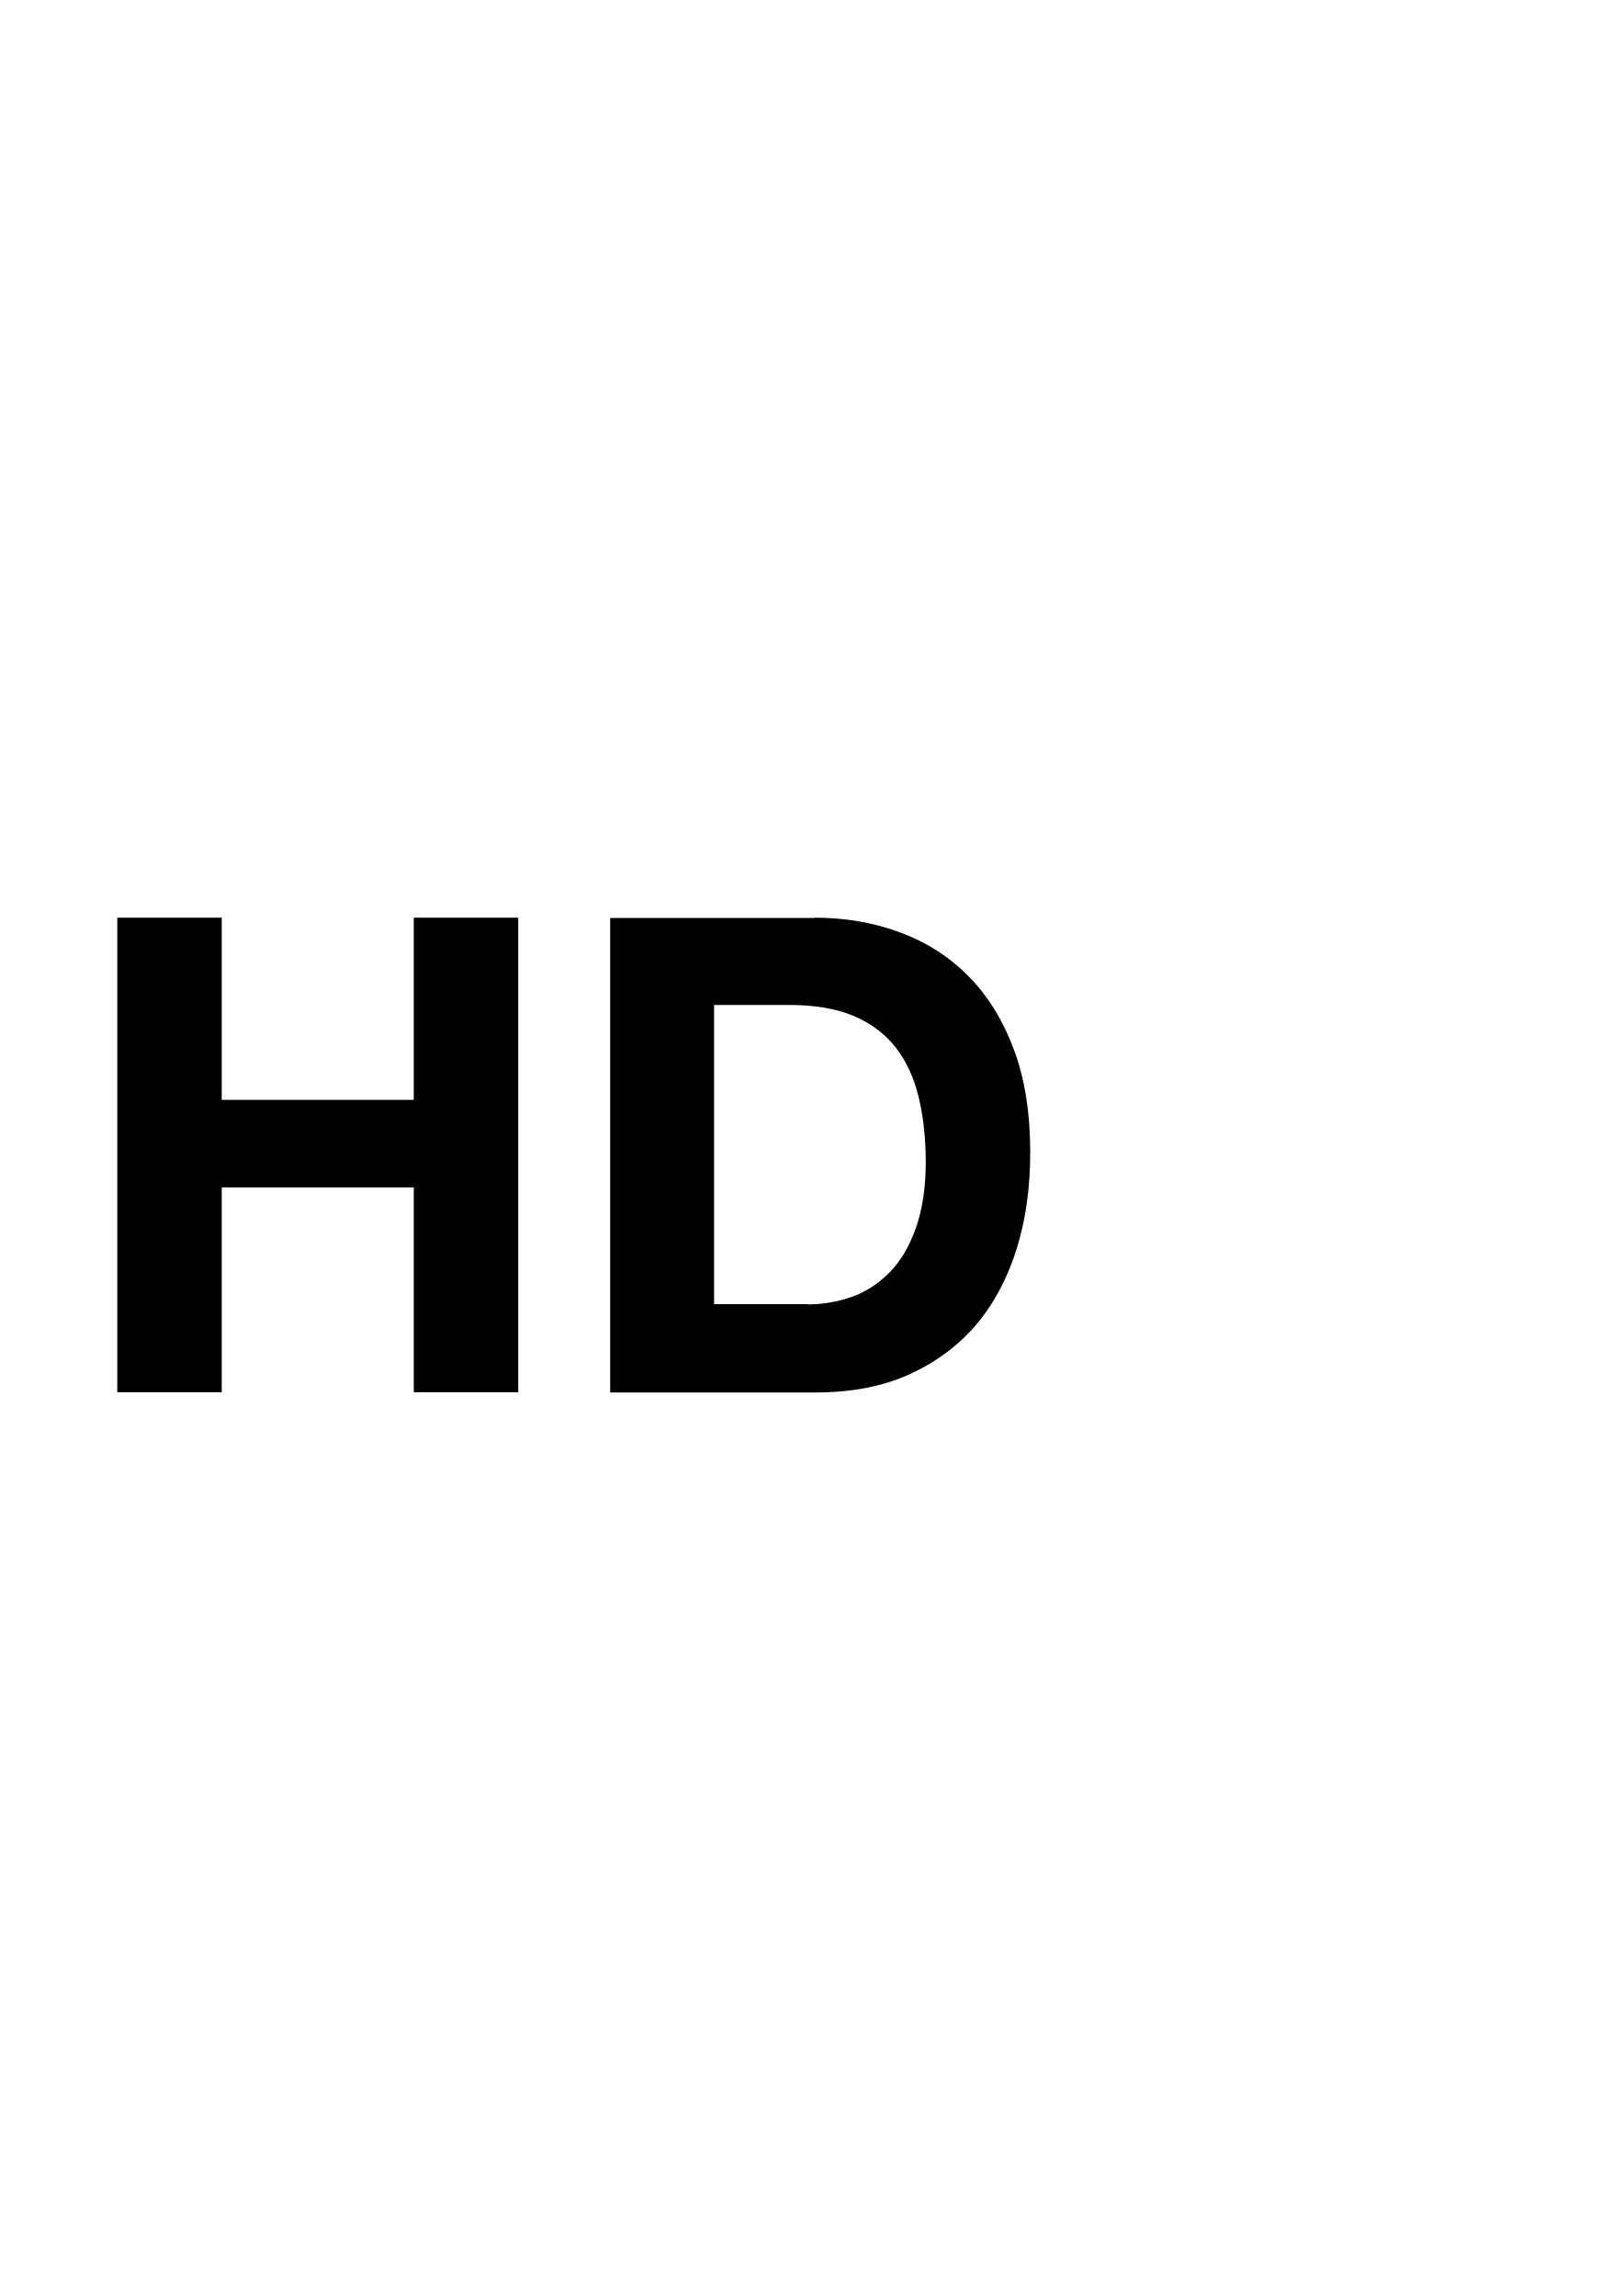
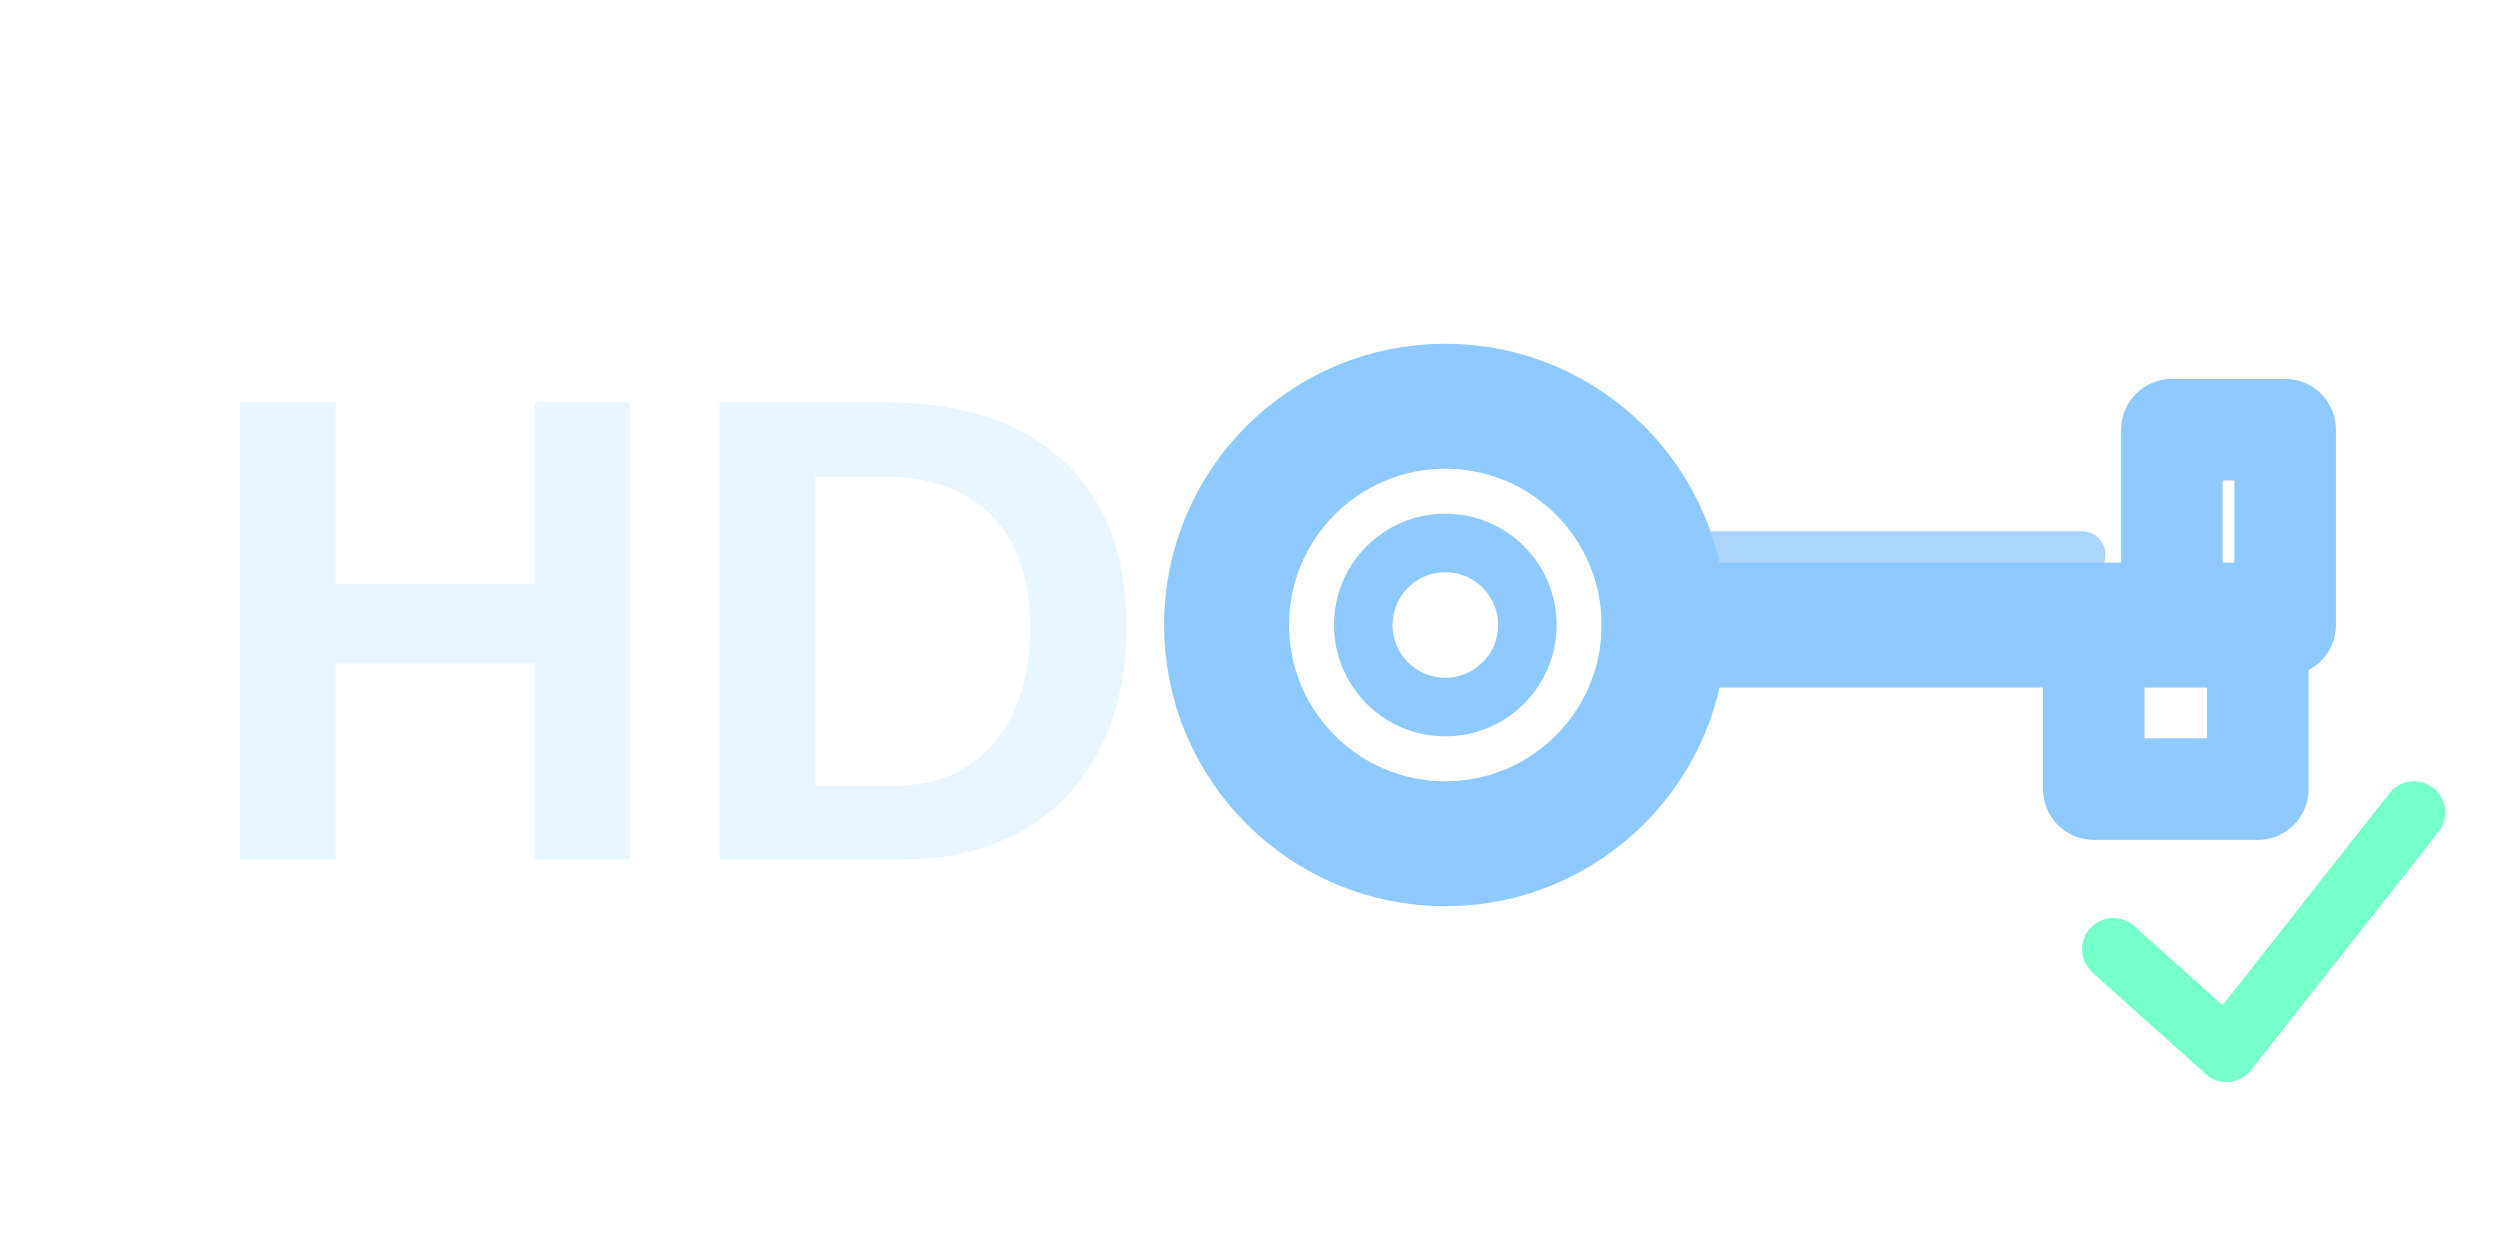
- <svg xmlns="http://www.w3.org/2000/svg" version="1.1" id="Ebene_1" x="0px" y="0px" viewBox="0 0 595.3 841.9" enable-background="new 0 0 595.3 841.9" xml:space="preserve">
-   <g>
-     <path d="M81.3,336.5v66.8h70.4v-66.8H190v174h-38.3v-75.1H81.3v75.1H43v-174H81.3z" />
-     <path d="M298.7,336.5c11.2,0,21.6,1.8,31.3,5.4c9.7,3.6,18,8.9,25.1,16.1c7.1,7.2,12.6,16.1,16.6,26.8c4,10.7,6,23.3,6,37.8   c0,12.7-1.6,24.4-4.9,35.1c-3.3,10.7-8.2,20-14.7,27.8c-6.6,7.8-14.8,13.9-24.6,18.4c-9.8,4.5-21.4,6.7-34.7,6.7h-75.1v-174H298.7z    M296,478.3c5.5,0,10.9-0.9,16.1-2.7c5.2-1.8,9.8-4.8,13.9-8.9c4.1-4.1,7.3-9.5,9.7-16.2c2.4-6.7,3.7-14.8,3.7-24.4   c0-8.8-0.9-16.7-2.6-23.8s-4.5-13.1-8.4-18.2c-3.9-5-9.1-8.9-15.5-11.6c-6.4-2.7-14.3-4-23.8-4h-27.3v109.7H296z" />
+ <svg xmlns="http://www.w3.org/2000/svg" width="64" height="32" viewBox="0 0 64 32">
+   <text x="5" y="22" font-family="Arial, Helvetica, sans-serif" font-size="17" font-weight="800" letter-spacing="0" fill="#eaf6ff">HD</text>
+   <g fill="none" stroke="#8fcaff" stroke-linecap="round" stroke-linejoin="round">
+     <circle cx="37" cy="16" r="5.6" stroke-width="3.2" />
+     <circle cx="37" cy="16" r="2.1" stroke-width="1.5" />
+     <path d="M42.6 16H57.8" stroke-width="3.2" />
+     <path d="M55.6 16v-5h2.9v5" stroke-width="2.6" />
+     <path d="M57.8 16v4.2h-4.2V16" stroke-width="2.6" />
+     <path d="M43.9 14.2h9.4" stroke-width="1.2" opacity=".75" />
  </g>
+   <path d="m54.1 24.3 2.9 2.6 4.8-6.1" fill="none" stroke="#76ffc8" stroke-width="1.6" stroke-linecap="round" stroke-linejoin="round" />
</svg>
